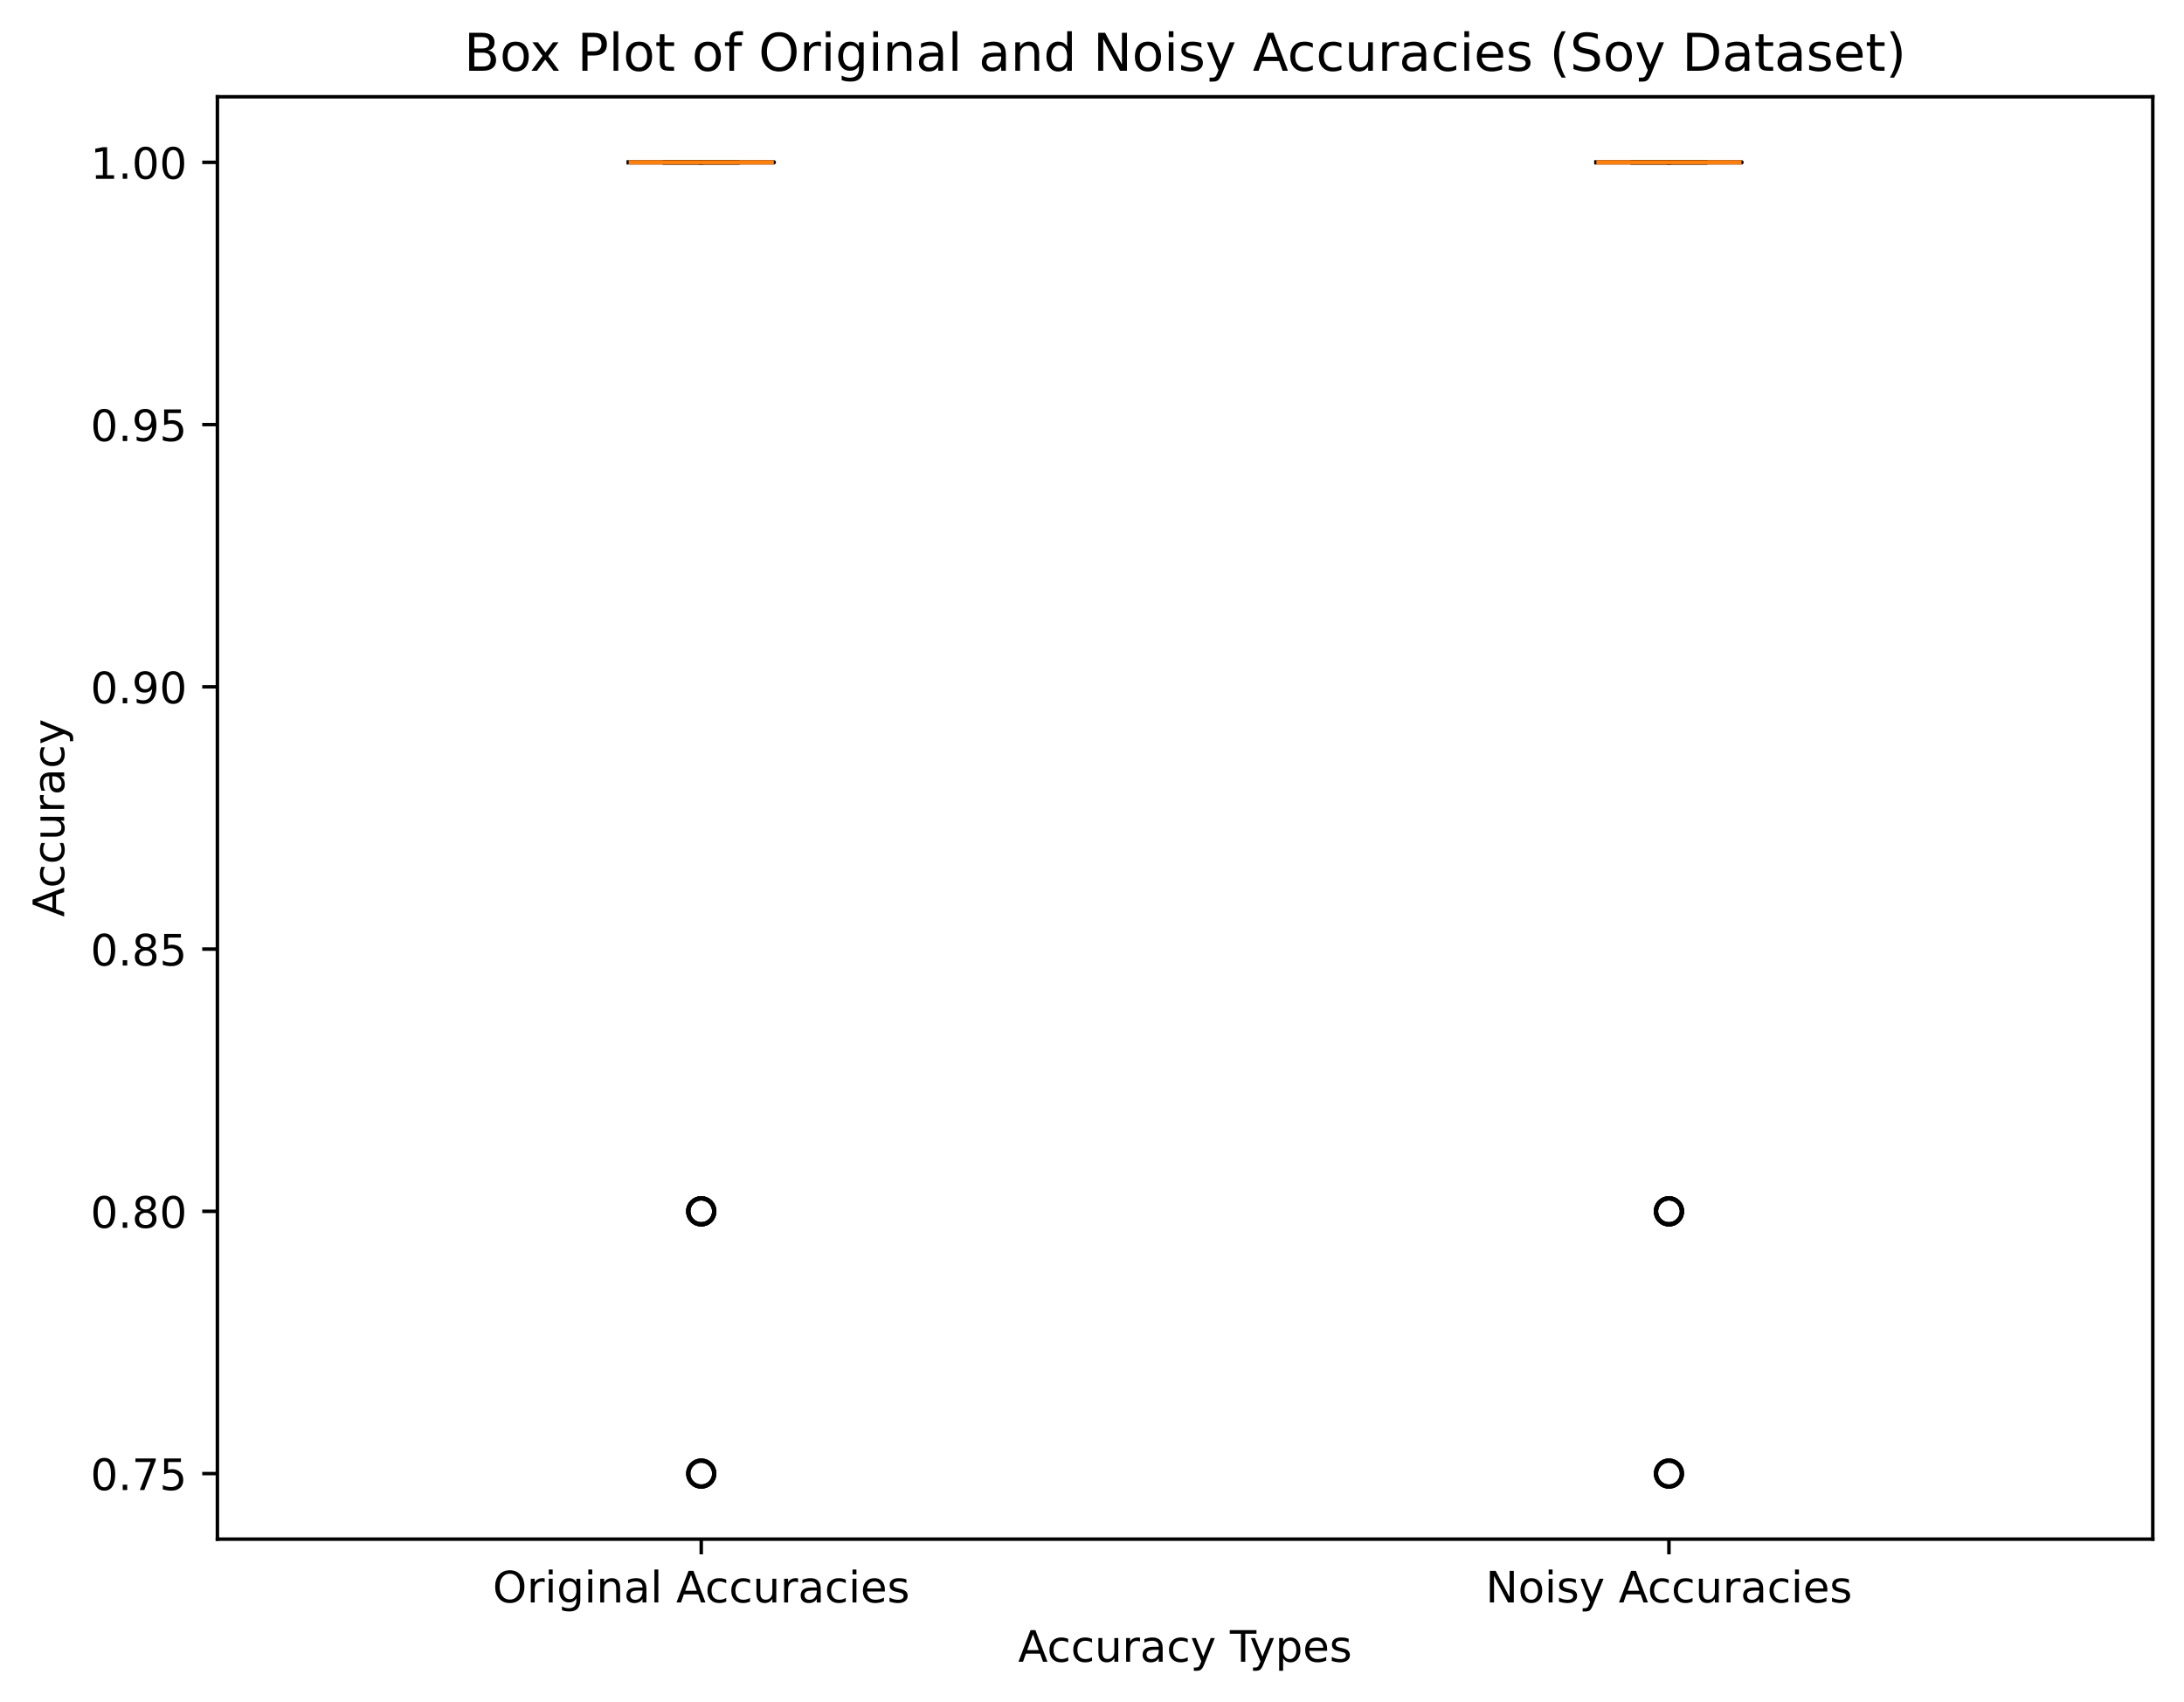
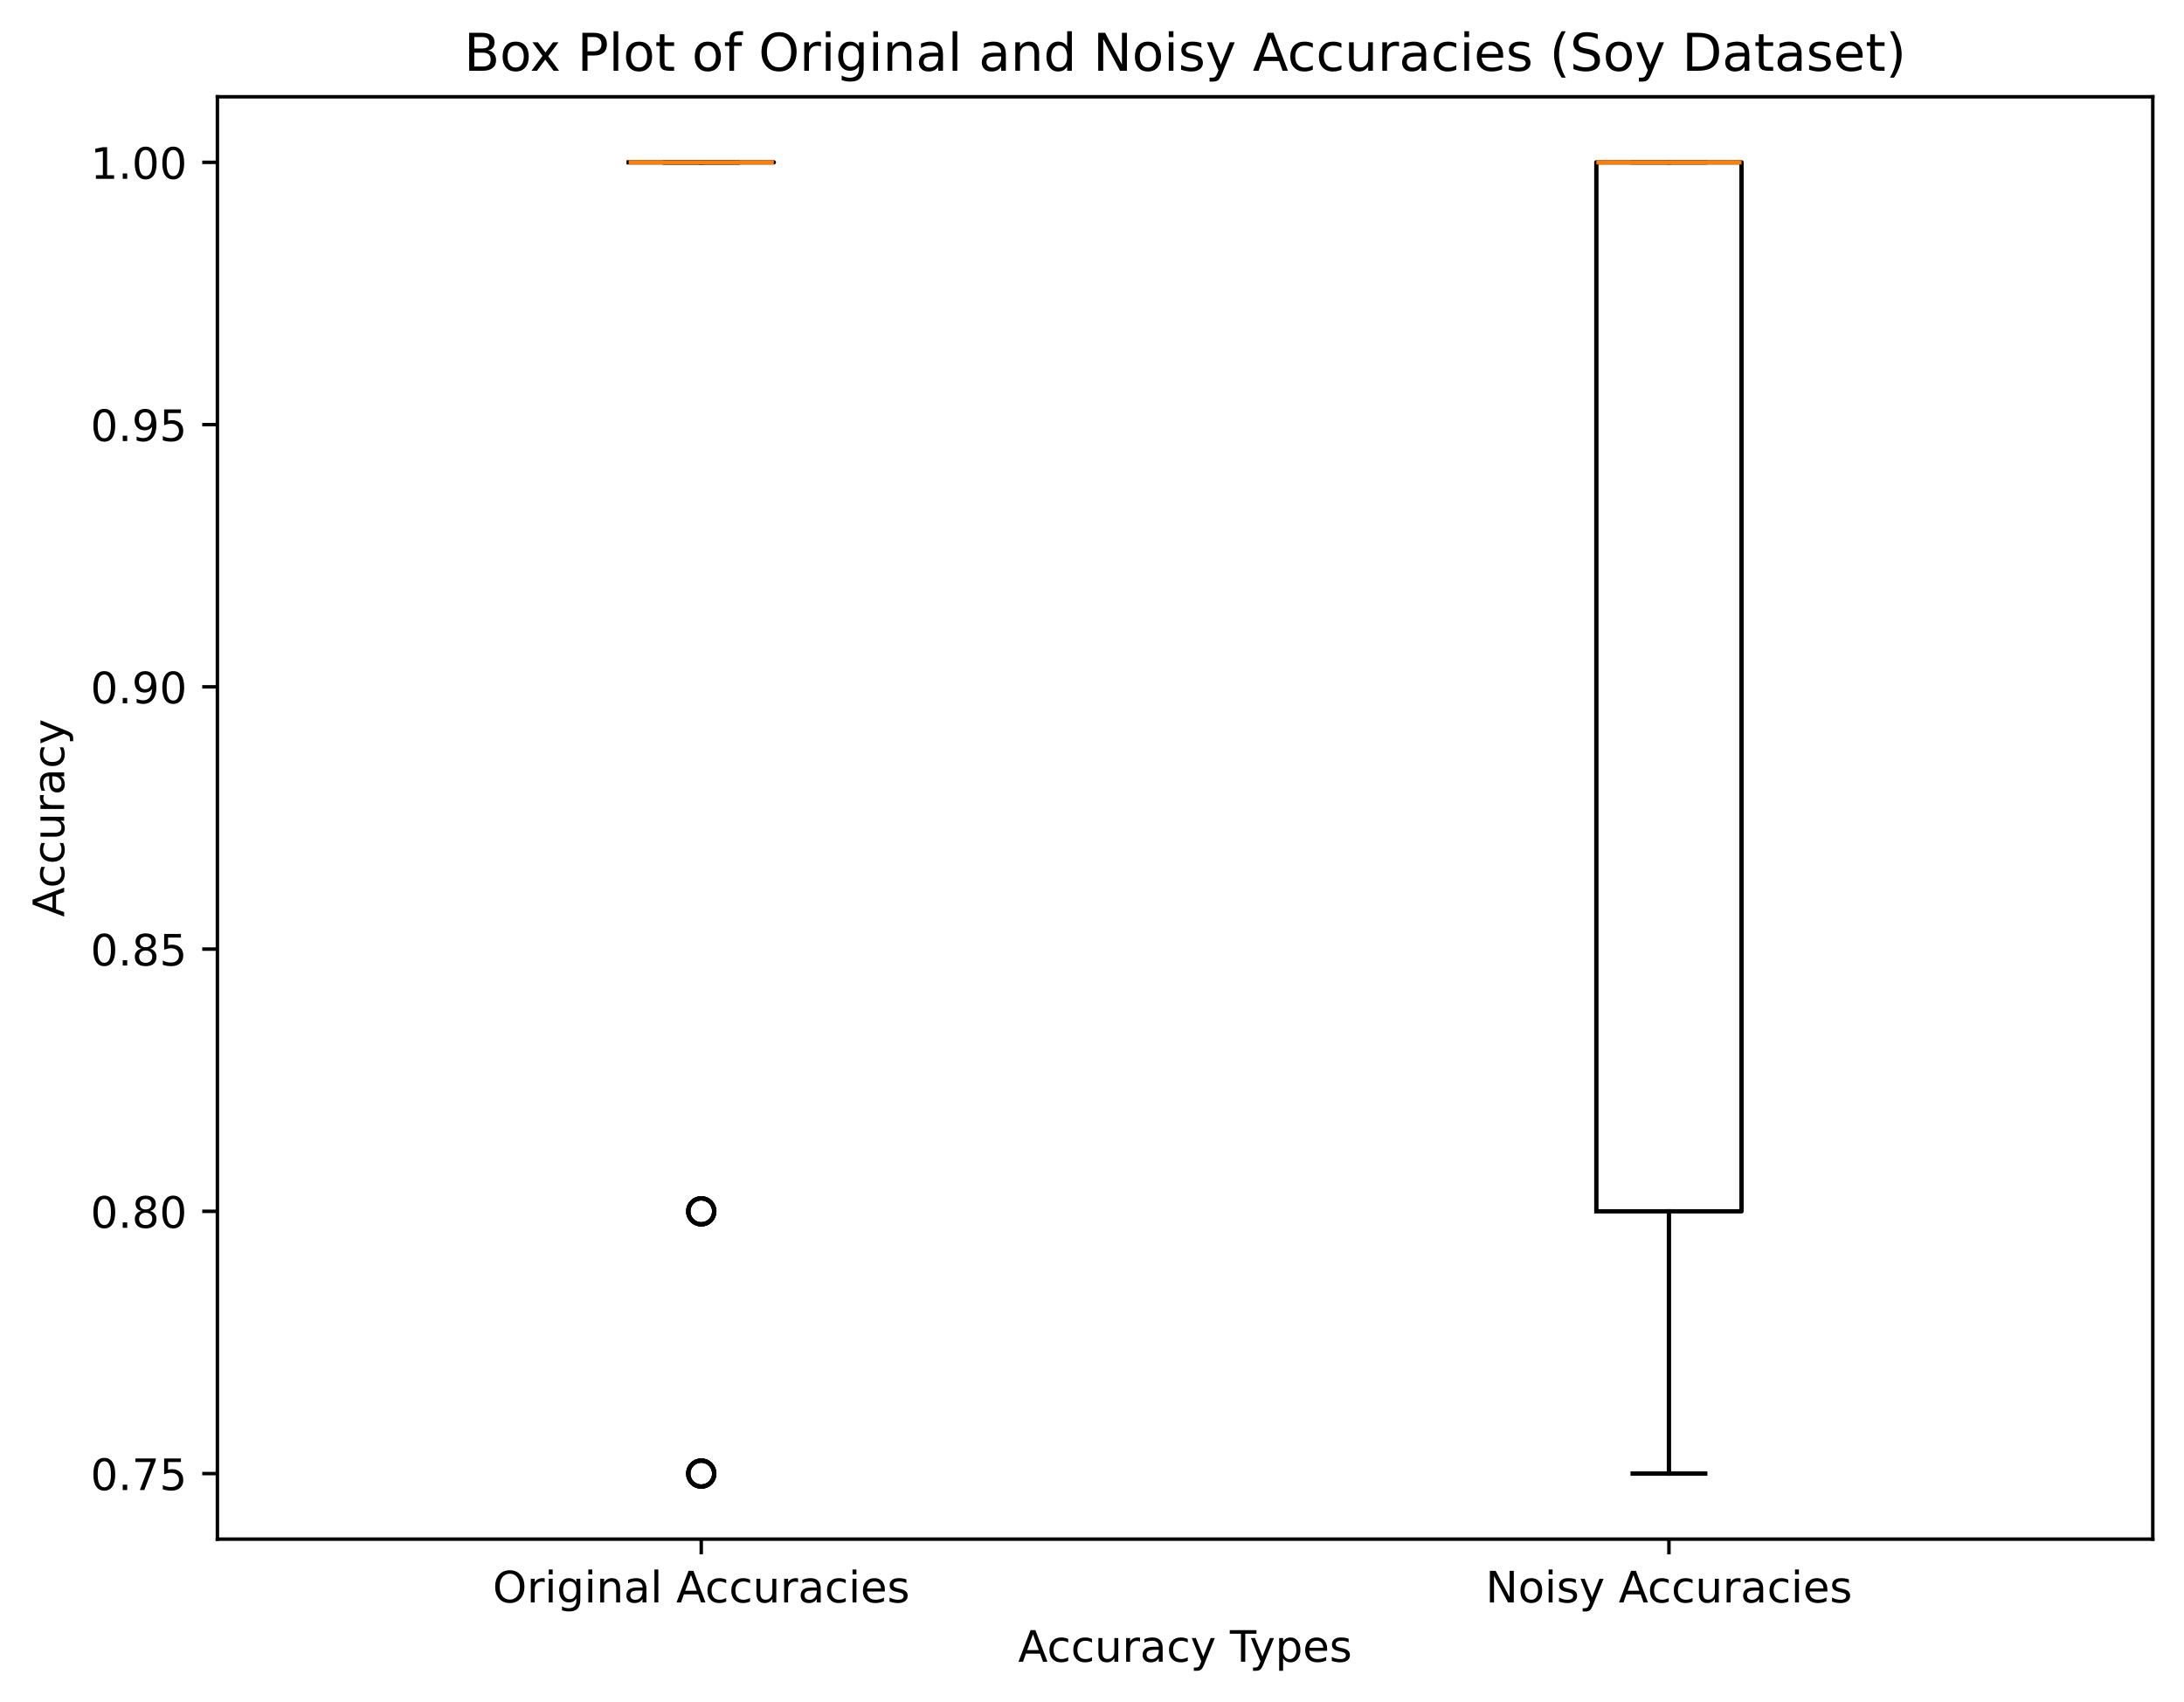
<svg xmlns="http://www.w3.org/2000/svg" xmlns:xlink="http://www.w3.org/1999/xlink" width="503.744pt" height="392.514pt" viewBox="0 0 503.744 392.514" version="1.1">
  <defs>
    <style type="text/css">*{stroke-linejoin: round; stroke-linecap: butt}</style>
  </defs>
  <g id="figure_1">
    <g id="patch_1">
      <path d="M 0 392.514  L 503.744 392.514  L 503.744 0  L 0 0  z " style="fill: #ffffff" />
    </g>
    <g id="axes_1">
      <g id="patch_2">
        <path d="M 50.144 354.958  L 496.544 354.958  L 496.544 22.318  L 50.144 22.318  z " style="fill: #ffffff" />
      </g>
      <g id="matplotlib.axis_1">
        <g id="xtick_1">
          <g id="line2d_1">
            <defs>
-               <path id="m676d87a945" d="M 0 0  L 0 3.5  " style="stroke: #000000; stroke-width: 0.8" />
+               <path id="mfdf3c3d71f" d="M 0 0  L 0 3.5  " style="stroke: #000000; stroke-width: 0.8" />
            </defs>
            <g>
-               <use xlink:href="#m676d87a945" x="161.744" y="354.958" style="stroke: #000000; stroke-width: 0.8" />
+               <use xlink:href="#mfdf3c3d71f" x="161.744" y="354.958" style="stroke: #000000; stroke-width: 0.8" />
            </g>
          </g>
          <g id="text_1">
            <g transform="translate(113.65 369.5566) scale(0.1 -0.1)">
              <defs>
                <path id="DejaVuSans-4f" d="M 2522 4238  Q 1834 4238 1429 3725  Q 1025 3213 1025 2328  Q 1025 1447 1429 934  Q 1834 422 2522 422  Q 3209 422 3611 934  Q 4013 1447 4013 2328  Q 4013 3213 3611 3725  Q 3209 4238 2522 4238  z M 2522 4750  Q 3503 4750 4090 4092  Q 4678 3434 4678 2328  Q 4678 1225 4090 567  Q 3503 -91 2522 -91  Q 1538 -91 948 565  Q 359 1222 359 2328  Q 359 3434 948 4092  Q 1538 4750 2522 4750  z " transform="scale(0.015625)" />
                <path id="DejaVuSans-72" d="M 2631 2963  Q 2534 3019 2420 3045  Q 2306 3072 2169 3072  Q 1681 3072 1420 2755  Q 1159 2438 1159 1844  L 1159 0  L 581 0  L 581 3500  L 1159 3500  L 1159 2956  Q 1341 3275 1631 3429  Q 1922 3584 2338 3584  Q 2397 3584 2469 3576  Q 2541 3569 2628 3553  L 2631 2963  z " transform="scale(0.015625)" />
                <path id="DejaVuSans-69" d="M 603 3500  L 1178 3500  L 1178 0  L 603 0  L 603 3500  z M 603 4863  L 1178 4863  L 1178 4134  L 603 4134  L 603 4863  z " transform="scale(0.015625)" />
                <path id="DejaVuSans-67" d="M 2906 1791  Q 2906 2416 2648 2759  Q 2391 3103 1925 3103  Q 1463 3103 1205 2759  Q 947 2416 947 1791  Q 947 1169 1205 825  Q 1463 481 1925 481  Q 2391 481 2648 825  Q 2906 1169 2906 1791  z M 3481 434  Q 3481 -459 3084 -895  Q 2688 -1331 1869 -1331  Q 1566 -1331 1297 -1286  Q 1028 -1241 775 -1147  L 775 -588  Q 1028 -725 1275 -790  Q 1522 -856 1778 -856  Q 2344 -856 2625 -561  Q 2906 -266 2906 331  L 2906 616  Q 2728 306 2450 153  Q 2172 0 1784 0  Q 1141 0 747 490  Q 353 981 353 1791  Q 353 2603 747 3093  Q 1141 3584 1784 3584  Q 2172 3584 2450 3431  Q 2728 3278 2906 2969  L 2906 3500  L 3481 3500  L 3481 434  z " transform="scale(0.015625)" />
                <path id="DejaVuSans-6e" d="M 3513 2113  L 3513 0  L 2938 0  L 2938 2094  Q 2938 2591 2744 2837  Q 2550 3084 2163 3084  Q 1697 3084 1428 2787  Q 1159 2491 1159 1978  L 1159 0  L 581 0  L 581 3500  L 1159 3500  L 1159 2956  Q 1366 3272 1645 3428  Q 1925 3584 2291 3584  Q 2894 3584 3203 3211  Q 3513 2838 3513 2113  z " transform="scale(0.015625)" />
                <path id="DejaVuSans-61" d="M 2194 1759  Q 1497 1759 1228 1600  Q 959 1441 959 1056  Q 959 750 1161 570  Q 1363 391 1709 391  Q 2188 391 2477 730  Q 2766 1069 2766 1631  L 2766 1759  L 2194 1759  z M 3341 1997  L 3341 0  L 2766 0  L 2766 531  Q 2569 213 2275 61  Q 1981 -91 1556 -91  Q 1019 -91 701 211  Q 384 513 384 1019  Q 384 1609 779 1909  Q 1175 2209 1959 2209  L 2766 2209  L 2766 2266  Q 2766 2663 2505 2880  Q 2244 3097 1772 3097  Q 1472 3097 1187 3025  Q 903 2953 641 2809  L 641 3341  Q 956 3463 1253 3523  Q 1550 3584 1831 3584  Q 2591 3584 2966 3190  Q 3341 2797 3341 1997  z " transform="scale(0.015625)" />
                <path id="DejaVuSans-6c" d="M 603 4863  L 1178 4863  L 1178 0  L 603 0  L 603 4863  z " transform="scale(0.015625)" />
                <path id="DejaVuSans-20" transform="scale(0.015625)" />
                <path id="DejaVuSans-41" d="M 2188 4044  L 1331 1722  L 3047 1722  L 2188 4044  z M 1831 4666  L 2547 4666  L 4325 0  L 3669 0  L 3244 1197  L 1141 1197  L 716 0  L 50 0  L 1831 4666  z " transform="scale(0.015625)" />
                <path id="DejaVuSans-63" d="M 3122 3366  L 3122 2828  Q 2878 2963 2633 3030  Q 2388 3097 2138 3097  Q 1578 3097 1268 2742  Q 959 2388 959 1747  Q 959 1106 1268 751  Q 1578 397 2138 397  Q 2388 397 2633 464  Q 2878 531 3122 666  L 3122 134  Q 2881 22 2623 -34  Q 2366 -91 2075 -91  Q 1284 -91 818 406  Q 353 903 353 1747  Q 353 2603 823 3093  Q 1294 3584 2113 3584  Q 2378 3584 2631 3529  Q 2884 3475 3122 3366  z " transform="scale(0.015625)" />
                <path id="DejaVuSans-75" d="M 544 1381  L 544 3500  L 1119 3500  L 1119 1403  Q 1119 906 1312 657  Q 1506 409 1894 409  Q 2359 409 2629 706  Q 2900 1003 2900 1516  L 2900 3500  L 3475 3500  L 3475 0  L 2900 0  L 2900 538  Q 2691 219 2414 64  Q 2138 -91 1772 -91  Q 1169 -91 856 284  Q 544 659 544 1381  z M 1991 3584  L 1991 3584  z " transform="scale(0.015625)" />
                <path id="DejaVuSans-65" d="M 3597 1894  L 3597 1613  L 953 1613  Q 991 1019 1311 708  Q 1631 397 2203 397  Q 2534 397 2845 478  Q 3156 559 3463 722  L 3463 178  Q 3153 47 2828 -22  Q 2503 -91 2169 -91  Q 1331 -91 842 396  Q 353 884 353 1716  Q 353 2575 817 3079  Q 1281 3584 2069 3584  Q 2775 3584 3186 3129  Q 3597 2675 3597 1894  z M 3022 2063  Q 3016 2534 2758 2815  Q 2500 3097 2075 3097  Q 1594 3097 1305 2825  Q 1016 2553 972 2059  L 3022 2063  z " transform="scale(0.015625)" />
                <path id="DejaVuSans-73" d="M 2834 3397  L 2834 2853  Q 2591 2978 2328 3040  Q 2066 3103 1784 3103  Q 1356 3103 1142 2972  Q 928 2841 928 2578  Q 928 2378 1081 2264  Q 1234 2150 1697 2047  L 1894 2003  Q 2506 1872 2764 1633  Q 3022 1394 3022 966  Q 3022 478 2636 193  Q 2250 -91 1575 -91  Q 1294 -91 989 -36  Q 684 19 347 128  L 347 722  Q 666 556 975 473  Q 1284 391 1588 391  Q 1994 391 2212 530  Q 2431 669 2431 922  Q 2431 1156 2273 1281  Q 2116 1406 1581 1522  L 1381 1569  Q 847 1681 609 1914  Q 372 2147 372 2553  Q 372 3047 722 3315  Q 1072 3584 1716 3584  Q 2034 3584 2315 3537  Q 2597 3491 2834 3397  z " transform="scale(0.015625)" />
              </defs>
              <use xlink:href="#DejaVuSans-4f" />
              <use xlink:href="#DejaVuSans-72" x="78.711" />
              <use xlink:href="#DejaVuSans-69" x="119.824" />
              <use xlink:href="#DejaVuSans-67" x="147.607" />
              <use xlink:href="#DejaVuSans-69" x="211.084" />
              <use xlink:href="#DejaVuSans-6e" x="238.867" />
              <use xlink:href="#DejaVuSans-61" x="302.246" />
              <use xlink:href="#DejaVuSans-6c" x="363.525" />
              <use xlink:href="#DejaVuSans-20" x="391.309" />
              <use xlink:href="#DejaVuSans-41" x="423.096" />
              <use xlink:href="#DejaVuSans-63" x="489.754" />
              <use xlink:href="#DejaVuSans-63" x="544.734" />
              <use xlink:href="#DejaVuSans-75" x="599.715" />
              <use xlink:href="#DejaVuSans-72" x="663.094" />
              <use xlink:href="#DejaVuSans-61" x="704.207" />
              <use xlink:href="#DejaVuSans-63" x="765.486" />
              <use xlink:href="#DejaVuSans-69" x="820.467" />
              <use xlink:href="#DejaVuSans-65" x="848.25" />
              <use xlink:href="#DejaVuSans-73" x="909.773" />
            </g>
          </g>
        </g>
        <g id="xtick_2">
          <g id="line2d_2">
            <g>
-               <use xlink:href="#m676d87a945" x="384.944" y="354.958" style="stroke: #000000; stroke-width: 0.8" />
+               <use xlink:href="#mfdf3c3d71f" x="384.944" y="354.958" style="stroke: #000000; stroke-width: 0.8" />
            </g>
          </g>
          <g id="text_2">
            <g transform="translate(342.6625 369.5566) scale(0.1 -0.1)">
              <defs>
                <path id="DejaVuSans-4e" d="M 628 4666  L 1478 4666  L 3547 763  L 3547 4666  L 4159 4666  L 4159 0  L 3309 0  L 1241 3903  L 1241 0  L 628 0  L 628 4666  z " transform="scale(0.015625)" />
                <path id="DejaVuSans-6f" d="M 1959 3097  Q 1497 3097 1228 2736  Q 959 2375 959 1747  Q 959 1119 1226 758  Q 1494 397 1959 397  Q 2419 397 2687 759  Q 2956 1122 2956 1747  Q 2956 2369 2687 2733  Q 2419 3097 1959 3097  z M 1959 3584  Q 2709 3584 3137 3096  Q 3566 2609 3566 1747  Q 3566 888 3137 398  Q 2709 -91 1959 -91  Q 1206 -91 779 398  Q 353 888 353 1747  Q 353 2609 779 3096  Q 1206 3584 1959 3584  z " transform="scale(0.015625)" />
                <path id="DejaVuSans-79" d="M 2059 -325  Q 1816 -950 1584 -1140  Q 1353 -1331 966 -1331  L 506 -1331  L 506 -850  L 844 -850  Q 1081 -850 1212 -737  Q 1344 -625 1503 -206  L 1606 56  L 191 3500  L 800 3500  L 1894 763  L 2988 3500  L 3597 3500  L 2059 -325  z " transform="scale(0.015625)" />
              </defs>
              <use xlink:href="#DejaVuSans-4e" />
              <use xlink:href="#DejaVuSans-6f" x="74.805" />
              <use xlink:href="#DejaVuSans-69" x="135.986" />
              <use xlink:href="#DejaVuSans-73" x="163.77" />
              <use xlink:href="#DejaVuSans-79" x="215.869" />
              <use xlink:href="#DejaVuSans-20" x="275.049" />
              <use xlink:href="#DejaVuSans-41" x="306.836" />
              <use xlink:href="#DejaVuSans-63" x="373.494" />
              <use xlink:href="#DejaVuSans-63" x="428.475" />
              <use xlink:href="#DejaVuSans-75" x="483.455" />
              <use xlink:href="#DejaVuSans-72" x="546.834" />
              <use xlink:href="#DejaVuSans-61" x="587.947" />
              <use xlink:href="#DejaVuSans-63" x="649.227" />
              <use xlink:href="#DejaVuSans-69" x="704.207" />
              <use xlink:href="#DejaVuSans-65" x="731.99" />
              <use xlink:href="#DejaVuSans-73" x="793.514" />
            </g>
          </g>
        </g>
        <g id="text_3">
          <g transform="translate(234.8391 383.2347) scale(0.1 -0.1)">
            <defs>
              <path id="DejaVuSans-54" d="M -19 4666  L 3928 4666  L 3928 4134  L 2272 4134  L 2272 0  L 1638 0  L 1638 4134  L -19 4134  L -19 4666  z " transform="scale(0.015625)" />
              <path id="DejaVuSans-70" d="M 1159 525  L 1159 -1331  L 581 -1331  L 581 3500  L 1159 3500  L 1159 2969  Q 1341 3281 1617 3432  Q 1894 3584 2278 3584  Q 2916 3584 3314 3078  Q 3713 2572 3713 1747  Q 3713 922 3314 415  Q 2916 -91 2278 -91  Q 1894 -91 1617 61  Q 1341 213 1159 525  z M 3116 1747  Q 3116 2381 2855 2742  Q 2594 3103 2138 3103  Q 1681 3103 1420 2742  Q 1159 2381 1159 1747  Q 1159 1113 1420 752  Q 1681 391 2138 391  Q 2594 391 2855 752  Q 3116 1113 3116 1747  z " transform="scale(0.015625)" />
            </defs>
            <use xlink:href="#DejaVuSans-41" />
            <use xlink:href="#DejaVuSans-63" x="66.658" />
            <use xlink:href="#DejaVuSans-63" x="121.639" />
            <use xlink:href="#DejaVuSans-75" x="176.619" />
            <use xlink:href="#DejaVuSans-72" x="239.998" />
            <use xlink:href="#DejaVuSans-61" x="281.111" />
            <use xlink:href="#DejaVuSans-63" x="342.391" />
            <use xlink:href="#DejaVuSans-79" x="397.371" />
            <use xlink:href="#DejaVuSans-20" x="456.551" />
            <use xlink:href="#DejaVuSans-54" x="488.338" />
            <use xlink:href="#DejaVuSans-79" x="533.797" />
            <use xlink:href="#DejaVuSans-70" x="592.977" />
            <use xlink:href="#DejaVuSans-65" x="656.453" />
            <use xlink:href="#DejaVuSans-73" x="717.977" />
          </g>
        </g>
      </g>
      <g id="matplotlib.axis_2">
        <g id="ytick_1">
          <g id="line2d_3">
            <defs>
-               <path id="m06fdbfc996" d="M 0 0  L -3.5 0  " style="stroke: #000000; stroke-width: 0.8" />
+               <path id="m1e1b6a333d" d="M 0 0  L -3.5 0  " style="stroke: #000000; stroke-width: 0.8" />
            </defs>
            <g>
-               <use xlink:href="#m06fdbfc996" x="50.144" y="339.838" style="stroke: #000000; stroke-width: 0.8" />
+               <use xlink:href="#m1e1b6a333d" x="50.144" y="339.838" style="stroke: #000000; stroke-width: 0.8" />
            </g>
          </g>
          <g id="text_4">
            <g transform="translate(20.87813 343.6373) scale(0.1 -0.1)">
              <defs>
                <path id="DejaVuSans-30" d="M 2034 4250  Q 1547 4250 1301 3770  Q 1056 3291 1056 2328  Q 1056 1369 1301 889  Q 1547 409 2034 409  Q 2525 409 2770 889  Q 3016 1369 3016 2328  Q 3016 3291 2770 3770  Q 2525 4250 2034 4250  z M 2034 4750  Q 2819 4750 3233 4129  Q 3647 3509 3647 2328  Q 3647 1150 3233 529  Q 2819 -91 2034 -91  Q 1250 -91 836 529  Q 422 1150 422 2328  Q 422 3509 836 4129  Q 1250 4750 2034 4750  z " transform="scale(0.015625)" />
                <path id="DejaVuSans-2e" d="M 684 794  L 1344 794  L 1344 0  L 684 0  L 684 794  z " transform="scale(0.015625)" />
                <path id="DejaVuSans-37" d="M 525 4666  L 3525 4666  L 3525 4397  L 1831 0  L 1172 0  L 2766 4134  L 525 4134  L 525 4666  z " transform="scale(0.015625)" />
                <path id="DejaVuSans-35" d="M 691 4666  L 3169 4666  L 3169 4134  L 1269 4134  L 1269 2991  Q 1406 3038 1543 3061  Q 1681 3084 1819 3084  Q 2600 3084 3056 2656  Q 3513 2228 3513 1497  Q 3513 744 3044 326  Q 2575 -91 1722 -91  Q 1428 -91 1123 -41  Q 819 9 494 109  L 494 744  Q 775 591 1075 516  Q 1375 441 1709 441  Q 2250 441 2565 725  Q 2881 1009 2881 1497  Q 2881 1984 2565 2268  Q 2250 2553 1709 2553  Q 1456 2553 1204 2497  Q 953 2441 691 2322  L 691 4666  z " transform="scale(0.015625)" />
              </defs>
              <use xlink:href="#DejaVuSans-30" />
              <use xlink:href="#DejaVuSans-2e" x="63.623" />
              <use xlink:href="#DejaVuSans-37" x="95.41" />
              <use xlink:href="#DejaVuSans-35" x="159.033" />
            </g>
          </g>
        </g>
        <g id="ytick_2">
          <g id="line2d_4">
            <g>
-               <use xlink:href="#m06fdbfc996" x="50.144" y="279.358" style="stroke: #000000; stroke-width: 0.8" />
+               <use xlink:href="#m1e1b6a333d" x="50.144" y="279.358" style="stroke: #000000; stroke-width: 0.8" />
            </g>
          </g>
          <g id="text_5">
            <g transform="translate(20.87813 283.1573) scale(0.1 -0.1)">
              <defs>
                <path id="DejaVuSans-38" d="M 2034 2216  Q 1584 2216 1326 1975  Q 1069 1734 1069 1313  Q 1069 891 1326 650  Q 1584 409 2034 409  Q 2484 409 2743 651  Q 3003 894 3003 1313  Q 3003 1734 2745 1975  Q 2488 2216 2034 2216  z M 1403 2484  Q 997 2584 770 2862  Q 544 3141 544 3541  Q 544 4100 942 4425  Q 1341 4750 2034 4750  Q 2731 4750 3128 4425  Q 3525 4100 3525 3541  Q 3525 3141 3298 2862  Q 3072 2584 2669 2484  Q 3125 2378 3379 2068  Q 3634 1759 3634 1313  Q 3634 634 3220 271  Q 2806 -91 2034 -91  Q 1263 -91 848 271  Q 434 634 434 1313  Q 434 1759 690 2068  Q 947 2378 1403 2484  z M 1172 3481  Q 1172 3119 1398 2916  Q 1625 2713 2034 2713  Q 2441 2713 2670 2916  Q 2900 3119 2900 3481  Q 2900 3844 2670 4047  Q 2441 4250 2034 4250  Q 1625 4250 1398 4047  Q 1172 3844 1172 3481  z " transform="scale(0.015625)" />
              </defs>
              <use xlink:href="#DejaVuSans-30" />
              <use xlink:href="#DejaVuSans-2e" x="63.623" />
              <use xlink:href="#DejaVuSans-38" x="95.41" />
              <use xlink:href="#DejaVuSans-30" x="159.033" />
            </g>
          </g>
        </g>
        <g id="ytick_3">
          <g id="line2d_5">
            <g>
-               <use xlink:href="#m06fdbfc996" x="50.144" y="218.878" style="stroke: #000000; stroke-width: 0.8" />
+               <use xlink:href="#m1e1b6a333d" x="50.144" y="218.878" style="stroke: #000000; stroke-width: 0.8" />
            </g>
          </g>
          <g id="text_6">
            <g transform="translate(20.87813 222.6773) scale(0.1 -0.1)">
              <use xlink:href="#DejaVuSans-30" />
              <use xlink:href="#DejaVuSans-2e" x="63.623" />
              <use xlink:href="#DejaVuSans-38" x="95.41" />
              <use xlink:href="#DejaVuSans-35" x="159.033" />
            </g>
          </g>
        </g>
        <g id="ytick_4">
          <g id="line2d_6">
            <g>
-               <use xlink:href="#m06fdbfc996" x="50.144" y="158.398" style="stroke: #000000; stroke-width: 0.8" />
+               <use xlink:href="#m1e1b6a333d" x="50.144" y="158.398" style="stroke: #000000; stroke-width: 0.8" />
            </g>
          </g>
          <g id="text_7">
            <g transform="translate(20.87813 162.1973) scale(0.1 -0.1)">
              <defs>
                <path id="DejaVuSans-39" d="M 703 97  L 703 672  Q 941 559 1184 500  Q 1428 441 1663 441  Q 2288 441 2617 861  Q 2947 1281 2994 2138  Q 2813 1869 2534 1725  Q 2256 1581 1919 1581  Q 1219 1581 811 2004  Q 403 2428 403 3163  Q 403 3881 828 4315  Q 1253 4750 1959 4750  Q 2769 4750 3195 4129  Q 3622 3509 3622 2328  Q 3622 1225 3098 567  Q 2575 -91 1691 -91  Q 1453 -91 1209 -44  Q 966 3 703 97  z M 1959 2075  Q 2384 2075 2632 2365  Q 2881 2656 2881 3163  Q 2881 3666 2632 3958  Q 2384 4250 1959 4250  Q 1534 4250 1286 3958  Q 1038 3666 1038 3163  Q 1038 2656 1286 2365  Q 1534 2075 1959 2075  z " transform="scale(0.015625)" />
              </defs>
              <use xlink:href="#DejaVuSans-30" />
              <use xlink:href="#DejaVuSans-2e" x="63.623" />
              <use xlink:href="#DejaVuSans-39" x="95.41" />
              <use xlink:href="#DejaVuSans-30" x="159.033" />
            </g>
          </g>
        </g>
        <g id="ytick_5">
          <g id="line2d_7">
            <g>
-               <use xlink:href="#m06fdbfc996" x="50.144" y="97.918" style="stroke: #000000; stroke-width: 0.8" />
+               <use xlink:href="#m1e1b6a333d" x="50.144" y="97.918" style="stroke: #000000; stroke-width: 0.8" />
            </g>
          </g>
          <g id="text_8">
            <g transform="translate(20.87813 101.7173) scale(0.1 -0.1)">
              <use xlink:href="#DejaVuSans-30" />
              <use xlink:href="#DejaVuSans-2e" x="63.623" />
              <use xlink:href="#DejaVuSans-39" x="95.41" />
              <use xlink:href="#DejaVuSans-35" x="159.033" />
            </g>
          </g>
        </g>
        <g id="ytick_6">
          <g id="line2d_8">
            <g>
-               <use xlink:href="#m06fdbfc996" x="50.144" y="37.438" style="stroke: #000000; stroke-width: 0.8" />
+               <use xlink:href="#m1e1b6a333d" x="50.144" y="37.438" style="stroke: #000000; stroke-width: 0.8" />
            </g>
          </g>
          <g id="text_9">
            <g transform="translate(20.87813 41.23734) scale(0.1 -0.1)">
              <defs>
                <path id="DejaVuSans-31" d="M 794 531  L 1825 531  L 1825 4091  L 703 3866  L 703 4441  L 1819 4666  L 2450 4666  L 2450 531  L 3481 531  L 3481 0  L 794 0  L 794 531  z " transform="scale(0.015625)" />
              </defs>
              <use xlink:href="#DejaVuSans-31" />
              <use xlink:href="#DejaVuSans-2e" x="63.623" />
              <use xlink:href="#DejaVuSans-30" x="95.41" />
              <use xlink:href="#DejaVuSans-30" x="159.033" />
            </g>
          </g>
        </g>
        <g id="text_10">
          <g transform="translate(14.79844 211.4663) rotate(-90) scale(0.1 -0.1)">
            <use xlink:href="#DejaVuSans-41" />
            <use xlink:href="#DejaVuSans-63" x="66.658" />
            <use xlink:href="#DejaVuSans-63" x="121.639" />
            <use xlink:href="#DejaVuSans-75" x="176.619" />
            <use xlink:href="#DejaVuSans-72" x="239.998" />
            <use xlink:href="#DejaVuSans-61" x="281.111" />
            <use xlink:href="#DejaVuSans-63" x="342.391" />
            <use xlink:href="#DejaVuSans-79" x="397.371" />
          </g>
        </g>
      </g>
      <g id="line2d_9">
-         <path d="M 145.004 37.438  L 178.484 37.438  L 178.484 37.438  L 145.004 37.438  L 145.004 37.438  " clip-path="url(#pc53cebefd0)" style="fill: none; stroke: #000000; stroke-linecap: square" />
+         <path d="M 145.004 37.438  L 178.484 37.438  L 178.484 37.438  L 145.004 37.438  L 145.004 37.438  " clip-path="url(#p71ca6b02db)" style="fill: none; stroke: #000000; stroke-linecap: square" />
      </g>
      <g id="line2d_10">
-         <path d="M 161.744 37.438  L 161.744 37.438  " clip-path="url(#pc53cebefd0)" style="fill: none; stroke: #000000; stroke-linecap: square" />
+         <path d="M 161.744 37.438  L 161.744 37.438  " clip-path="url(#p71ca6b02db)" style="fill: none; stroke: #000000; stroke-linecap: square" />
      </g>
      <g id="line2d_11">
-         <path d="M 161.744 37.438  L 161.744 37.438  " clip-path="url(#pc53cebefd0)" style="fill: none; stroke: #000000; stroke-linecap: square" />
+         <path d="M 161.744 37.438  L 161.744 37.438  " clip-path="url(#p71ca6b02db)" style="fill: none; stroke: #000000; stroke-linecap: square" />
      </g>
      <g id="line2d_12">
-         <path d="M 153.374 37.438  L 170.114 37.438  " clip-path="url(#pc53cebefd0)" style="fill: none; stroke: #000000; stroke-linecap: square" />
+         <path d="M 153.374 37.438  L 170.114 37.438  " clip-path="url(#p71ca6b02db)" style="fill: none; stroke: #000000; stroke-linecap: square" />
      </g>
      <g id="line2d_13">
-         <path d="M 153.374 37.438  L 170.114 37.438  " clip-path="url(#pc53cebefd0)" style="fill: none; stroke: #000000; stroke-linecap: square" />
+         <path d="M 153.374 37.438  L 170.114 37.438  " clip-path="url(#p71ca6b02db)" style="fill: none; stroke: #000000; stroke-linecap: square" />
      </g>
      <g id="line2d_14">
        <defs>
-           <path id="m23624c8cdb" d="M 0 3  C 0.796 3 1.559 2.684 2.121 2.121  C 2.684 1.559 3 0.796 3 0  C 3 -0.796 2.684 -1.559 2.121 -2.121  C 1.559 -2.684 0.796 -3 0 -3  C -0.796 -3 -1.559 -2.684 -2.121 -2.121  C -2.684 -1.559 -3 -0.796 -3 0  C -3 0.796 -2.684 1.559 -2.121 2.121  C -1.559 2.684 -0.796 3 0 3  z " style="stroke: #000000" />
+           <path id="m42f9375f7e" d="M 0 3  C 0.796 3 1.559 2.684 2.121 2.121  C 2.684 1.559 3 0.796 3 0  C 3 -0.796 2.684 -1.559 2.121 -2.121  C 1.559 -2.684 0.796 -3 0 -3  C -0.796 -3 -1.559 -2.684 -2.121 -2.121  C -2.684 -1.559 -3 -0.796 -3 0  C -3 0.796 -2.684 1.559 -2.121 2.121  C -1.559 2.684 -0.796 3 0 3  z " style="stroke: #000000" />
        </defs>
-         <g clip-path="url(#pc53cebefd0)">
-           <use xlink:href="#m23624c8cdb" x="161.744" y="279.358" style="fill-opacity: 0; stroke: #000000" />
-           <use xlink:href="#m23624c8cdb" x="161.744" y="279.358" style="fill-opacity: 0; stroke: #000000" />
-           <use xlink:href="#m23624c8cdb" x="161.744" y="279.358" style="fill-opacity: 0; stroke: #000000" />
-           <use xlink:href="#m23624c8cdb" x="161.744" y="339.838" style="fill-opacity: 0; stroke: #000000" />
-           <use xlink:href="#m23624c8cdb" x="161.744" y="339.838" style="fill-opacity: 0; stroke: #000000" />
+         <g clip-path="url(#p71ca6b02db)">
+           <use xlink:href="#m42f9375f7e" x="161.744" y="279.358" style="fill-opacity: 0; stroke: #000000" />
+           <use xlink:href="#m42f9375f7e" x="161.744" y="279.358" style="fill-opacity: 0; stroke: #000000" />
+           <use xlink:href="#m42f9375f7e" x="161.744" y="279.358" style="fill-opacity: 0; stroke: #000000" />
+           <use xlink:href="#m42f9375f7e" x="161.744" y="339.838" style="fill-opacity: 0; stroke: #000000" />
+           <use xlink:href="#m42f9375f7e" x="161.744" y="339.838" style="fill-opacity: 0; stroke: #000000" />
+           <use xlink:href="#m42f9375f7e" x="161.744" y="339.838" style="fill-opacity: 0; stroke: #000000" />
        </g>
      </g>
      <g id="line2d_15">
-         <path d="M 368.204 37.438  L 401.684 37.438  L 401.684 37.438  L 368.204 37.438  L 368.204 37.438  " clip-path="url(#pc53cebefd0)" style="fill: none; stroke: #000000; stroke-linecap: square" />
+         <path d="M 368.204 279.358  L 401.684 279.358  L 401.684 37.438  L 368.204 37.438  L 368.204 279.358  " clip-path="url(#p71ca6b02db)" style="fill: none; stroke: #000000; stroke-linecap: square" />
      </g>
      <g id="line2d_16">
-         <path d="M 384.944 37.438  L 384.944 37.438  " clip-path="url(#pc53cebefd0)" style="fill: none; stroke: #000000; stroke-linecap: square" />
+         <path d="M 384.944 279.358  L 384.944 339.838  " clip-path="url(#p71ca6b02db)" style="fill: none; stroke: #000000; stroke-linecap: square" />
      </g>
      <g id="line2d_17">
-         <path d="M 384.944 37.438  L 384.944 37.438  " clip-path="url(#pc53cebefd0)" style="fill: none; stroke: #000000; stroke-linecap: square" />
+         <path d="M 384.944 37.438  L 384.944 37.438  " clip-path="url(#p71ca6b02db)" style="fill: none; stroke: #000000; stroke-linecap: square" />
      </g>
      <g id="line2d_18">
-         <path d="M 376.574 37.438  L 393.314 37.438  " clip-path="url(#pc53cebefd0)" style="fill: none; stroke: #000000; stroke-linecap: square" />
+         <path d="M 376.574 339.838  L 393.314 339.838  " clip-path="url(#p71ca6b02db)" style="fill: none; stroke: #000000; stroke-linecap: square" />
      </g>
      <g id="line2d_19">
-         <path d="M 376.574 37.438  L 393.314 37.438  " clip-path="url(#pc53cebefd0)" style="fill: none; stroke: #000000; stroke-linecap: square" />
-       </g>
-       <g id="line2d_20">
-         <g clip-path="url(#pc53cebefd0)">
-           <use xlink:href="#m23624c8cdb" x="384.944" y="279.358" style="fill-opacity: 0; stroke: #000000" />
-           <use xlink:href="#m23624c8cdb" x="384.944" y="279.358" style="fill-opacity: 0; stroke: #000000" />
-           <use xlink:href="#m23624c8cdb" x="384.944" y="279.358" style="fill-opacity: 0; stroke: #000000" />
-           <use xlink:href="#m23624c8cdb" x="384.944" y="339.838" style="fill-opacity: 0; stroke: #000000" />
-           <use xlink:href="#m23624c8cdb" x="384.944" y="339.838" style="fill-opacity: 0; stroke: #000000" />
-         </g>
-       </g>
+         <path d="M 376.574 37.438  L 393.314 37.438  " clip-path="url(#p71ca6b02db)" style="fill: none; stroke: #000000; stroke-linecap: square" />
+       </g>
+       <g id="line2d_20" />
      <g id="line2d_21">
-         <path d="M 145.004 37.438  L 178.484 37.438  " clip-path="url(#pc53cebefd0)" style="fill: none; stroke: #ff7f0e" />
+         <path d="M 145.004 37.438  L 178.484 37.438  " clip-path="url(#p71ca6b02db)" style="fill: none; stroke: #ff7f0e" />
      </g>
      <g id="line2d_22">
-         <path d="M 368.204 37.438  L 401.684 37.438  " clip-path="url(#pc53cebefd0)" style="fill: none; stroke: #ff7f0e" />
+         <path d="M 368.204 37.438  L 401.684 37.438  " clip-path="url(#p71ca6b02db)" style="fill: none; stroke: #ff7f0e" />
      </g>
      <g id="patch_3">
        <path d="M 50.144 354.958  L 50.144 22.318  " style="fill: none; stroke: #000000; stroke-width: 0.8; stroke-linejoin: miter; stroke-linecap: square" />
      </g>
      <g id="patch_4">
        <path d="M 496.544 354.958  L 496.544 22.318  " style="fill: none; stroke: #000000; stroke-width: 0.8; stroke-linejoin: miter; stroke-linecap: square" />
      </g>
      <g id="patch_5">
        <path d="M 50.144 354.958  L 496.544 354.958  " style="fill: none; stroke: #000000; stroke-width: 0.8; stroke-linejoin: miter; stroke-linecap: square" />
      </g>
      <g id="patch_6">
        <path d="M 50.144 22.318  L 496.544 22.318  " style="fill: none; stroke: #000000; stroke-width: 0.8; stroke-linejoin: miter; stroke-linecap: square" />
      </g>
      <g id="text_11">
        <g transform="translate(107.0387 16.31812) scale(0.12 -0.12)">
          <defs>
            <path id="DejaVuSans-42" d="M 1259 2228  L 1259 519  L 2272 519  Q 2781 519 3026 730  Q 3272 941 3272 1375  Q 3272 1813 3026 2020  Q 2781 2228 2272 2228  L 1259 2228  z M 1259 4147  L 1259 2741  L 2194 2741  Q 2656 2741 2882 2914  Q 3109 3088 3109 3444  Q 3109 3797 2882 3972  Q 2656 4147 2194 4147  L 1259 4147  z M 628 4666  L 2241 4666  Q 2963 4666 3353 4366  Q 3744 4066 3744 3513  Q 3744 3084 3544 2831  Q 3344 2578 2956 2516  Q 3422 2416 3680 2098  Q 3938 1781 3938 1306  Q 3938 681 3513 340  Q 3088 0 2303 0  L 628 0  L 628 4666  z " transform="scale(0.015625)" />
            <path id="DejaVuSans-78" d="M 3513 3500  L 2247 1797  L 3578 0  L 2900 0  L 1881 1375  L 863 0  L 184 0  L 1544 1831  L 300 3500  L 978 3500  L 1906 2253  L 2834 3500  L 3513 3500  z " transform="scale(0.015625)" />
            <path id="DejaVuSans-50" d="M 1259 4147  L 1259 2394  L 2053 2394  Q 2494 2394 2734 2622  Q 2975 2850 2975 3272  Q 2975 3691 2734 3919  Q 2494 4147 2053 4147  L 1259 4147  z M 628 4666  L 2053 4666  Q 2838 4666 3239 4311  Q 3641 3956 3641 3272  Q 3641 2581 3239 2228  Q 2838 1875 2053 1875  L 1259 1875  L 1259 0  L 628 0  L 628 4666  z " transform="scale(0.015625)" />
            <path id="DejaVuSans-74" d="M 1172 4494  L 1172 3500  L 2356 3500  L 2356 3053  L 1172 3053  L 1172 1153  Q 1172 725 1289 603  Q 1406 481 1766 481  L 2356 481  L 2356 0  L 1766 0  Q 1100 0 847 248  Q 594 497 594 1153  L 594 3053  L 172 3053  L 172 3500  L 594 3500  L 594 4494  L 1172 4494  z " transform="scale(0.015625)" />
            <path id="DejaVuSans-66" d="M 2375 4863  L 2375 4384  L 1825 4384  Q 1516 4384 1395 4259  Q 1275 4134 1275 3809  L 1275 3500  L 2222 3500  L 2222 3053  L 1275 3053  L 1275 0  L 697 0  L 697 3053  L 147 3053  L 147 3500  L 697 3500  L 697 3744  Q 697 4328 969 4595  Q 1241 4863 1831 4863  L 2375 4863  z " transform="scale(0.015625)" />
            <path id="DejaVuSans-64" d="M 2906 2969  L 2906 4863  L 3481 4863  L 3481 0  L 2906 0  L 2906 525  Q 2725 213 2448 61  Q 2172 -91 1784 -91  Q 1150 -91 751 415  Q 353 922 353 1747  Q 353 2572 751 3078  Q 1150 3584 1784 3584  Q 2172 3584 2448 3432  Q 2725 3281 2906 2969  z M 947 1747  Q 947 1113 1208 752  Q 1469 391 1925 391  Q 2381 391 2643 752  Q 2906 1113 2906 1747  Q 2906 2381 2643 2742  Q 2381 3103 1925 3103  Q 1469 3103 1208 2742  Q 947 2381 947 1747  z " transform="scale(0.015625)" />
            <path id="DejaVuSans-28" d="M 1984 4856  Q 1566 4138 1362 3434  Q 1159 2731 1159 2009  Q 1159 1288 1364 580  Q 1569 -128 1984 -844  L 1484 -844  Q 1016 -109 783 600  Q 550 1309 550 2009  Q 550 2706 781 3412  Q 1013 4119 1484 4856  L 1984 4856  z " transform="scale(0.015625)" />
            <path id="DejaVuSans-53" d="M 3425 4513  L 3425 3897  Q 3066 4069 2747 4153  Q 2428 4238 2131 4238  Q 1616 4238 1336 4038  Q 1056 3838 1056 3469  Q 1056 3159 1242 3001  Q 1428 2844 1947 2747  L 2328 2669  Q 3034 2534 3370 2195  Q 3706 1856 3706 1288  Q 3706 609 3251 259  Q 2797 -91 1919 -91  Q 1588 -91 1214 -16  Q 841 59 441 206  L 441 856  Q 825 641 1194 531  Q 1563 422 1919 422  Q 2459 422 2753 634  Q 3047 847 3047 1241  Q 3047 1584 2836 1778  Q 2625 1972 2144 2069  L 1759 2144  Q 1053 2284 737 2584  Q 422 2884 422 3419  Q 422 4038 858 4394  Q 1294 4750 2059 4750  Q 2388 4750 2728 4690  Q 3069 4631 3425 4513  z " transform="scale(0.015625)" />
            <path id="DejaVuSans-44" d="M 1259 4147  L 1259 519  L 2022 519  Q 2988 519 3436 956  Q 3884 1394 3884 2338  Q 3884 3275 3436 3711  Q 2988 4147 2022 4147  L 1259 4147  z M 628 4666  L 1925 4666  Q 3281 4666 3915 4102  Q 4550 3538 4550 2338  Q 4550 1131 3912 565  Q 3275 0 1925 0  L 628 0  L 628 4666  z " transform="scale(0.015625)" />
            <path id="DejaVuSans-29" d="M 513 4856  L 1013 4856  Q 1481 4119 1714 3412  Q 1947 2706 1947 2009  Q 1947 1309 1714 600  Q 1481 -109 1013 -844  L 513 -844  Q 928 -128 1133 580  Q 1338 1288 1338 2009  Q 1338 2731 1133 3434  Q 928 4138 513 4856  z " transform="scale(0.015625)" />
          </defs>
          <use xlink:href="#DejaVuSans-42" />
          <use xlink:href="#DejaVuSans-6f" x="68.604" />
          <use xlink:href="#DejaVuSans-78" x="126.66" />
          <use xlink:href="#DejaVuSans-20" x="185.84" />
          <use xlink:href="#DejaVuSans-50" x="217.627" />
          <use xlink:href="#DejaVuSans-6c" x="277.93" />
          <use xlink:href="#DejaVuSans-6f" x="305.713" />
          <use xlink:href="#DejaVuSans-74" x="366.895" />
          <use xlink:href="#DejaVuSans-20" x="406.104" />
          <use xlink:href="#DejaVuSans-6f" x="437.891" />
          <use xlink:href="#DejaVuSans-66" x="499.072" />
          <use xlink:href="#DejaVuSans-20" x="534.277" />
          <use xlink:href="#DejaVuSans-4f" x="566.064" />
          <use xlink:href="#DejaVuSans-72" x="644.775" />
          <use xlink:href="#DejaVuSans-69" x="685.889" />
          <use xlink:href="#DejaVuSans-67" x="713.672" />
          <use xlink:href="#DejaVuSans-69" x="777.148" />
          <use xlink:href="#DejaVuSans-6e" x="804.932" />
          <use xlink:href="#DejaVuSans-61" x="868.311" />
          <use xlink:href="#DejaVuSans-6c" x="929.59" />
          <use xlink:href="#DejaVuSans-20" x="957.373" />
          <use xlink:href="#DejaVuSans-61" x="989.16" />
          <use xlink:href="#DejaVuSans-6e" x="1050.439" />
          <use xlink:href="#DejaVuSans-64" x="1113.818" />
          <use xlink:href="#DejaVuSans-20" x="1177.295" />
          <use xlink:href="#DejaVuSans-4e" x="1209.082" />
          <use xlink:href="#DejaVuSans-6f" x="1283.887" />
          <use xlink:href="#DejaVuSans-69" x="1345.068" />
          <use xlink:href="#DejaVuSans-73" x="1372.852" />
          <use xlink:href="#DejaVuSans-79" x="1424.951" />
          <use xlink:href="#DejaVuSans-20" x="1484.131" />
          <use xlink:href="#DejaVuSans-41" x="1515.918" />
          <use xlink:href="#DejaVuSans-63" x="1582.576" />
          <use xlink:href="#DejaVuSans-63" x="1637.557" />
          <use xlink:href="#DejaVuSans-75" x="1692.537" />
          <use xlink:href="#DejaVuSans-72" x="1755.916" />
          <use xlink:href="#DejaVuSans-61" x="1797.029" />
          <use xlink:href="#DejaVuSans-63" x="1858.309" />
          <use xlink:href="#DejaVuSans-69" x="1913.289" />
          <use xlink:href="#DejaVuSans-65" x="1941.072" />
          <use xlink:href="#DejaVuSans-73" x="2002.596" />
          <use xlink:href="#DejaVuSans-20" x="2054.695" />
          <use xlink:href="#DejaVuSans-28" x="2086.482" />
          <use xlink:href="#DejaVuSans-53" x="2125.496" />
          <use xlink:href="#DejaVuSans-6f" x="2188.973" />
          <use xlink:href="#DejaVuSans-79" x="2250.154" />
          <use xlink:href="#DejaVuSans-20" x="2309.334" />
          <use xlink:href="#DejaVuSans-44" x="2341.121" />
          <use xlink:href="#DejaVuSans-61" x="2418.123" />
          <use xlink:href="#DejaVuSans-74" x="2479.402" />
          <use xlink:href="#DejaVuSans-61" x="2518.611" />
          <use xlink:href="#DejaVuSans-73" x="2579.891" />
          <use xlink:href="#DejaVuSans-65" x="2631.99" />
          <use xlink:href="#DejaVuSans-74" x="2693.514" />
          <use xlink:href="#DejaVuSans-29" x="2732.723" />
        </g>
      </g>
    </g>
  </g>
  <defs>
-     <clipPath id="pc53cebefd0">
+     <clipPath id="p71ca6b02db">
      <rect x="50.144" y="22.318" width="446.4" height="332.64" />
    </clipPath>
  </defs>
</svg>
